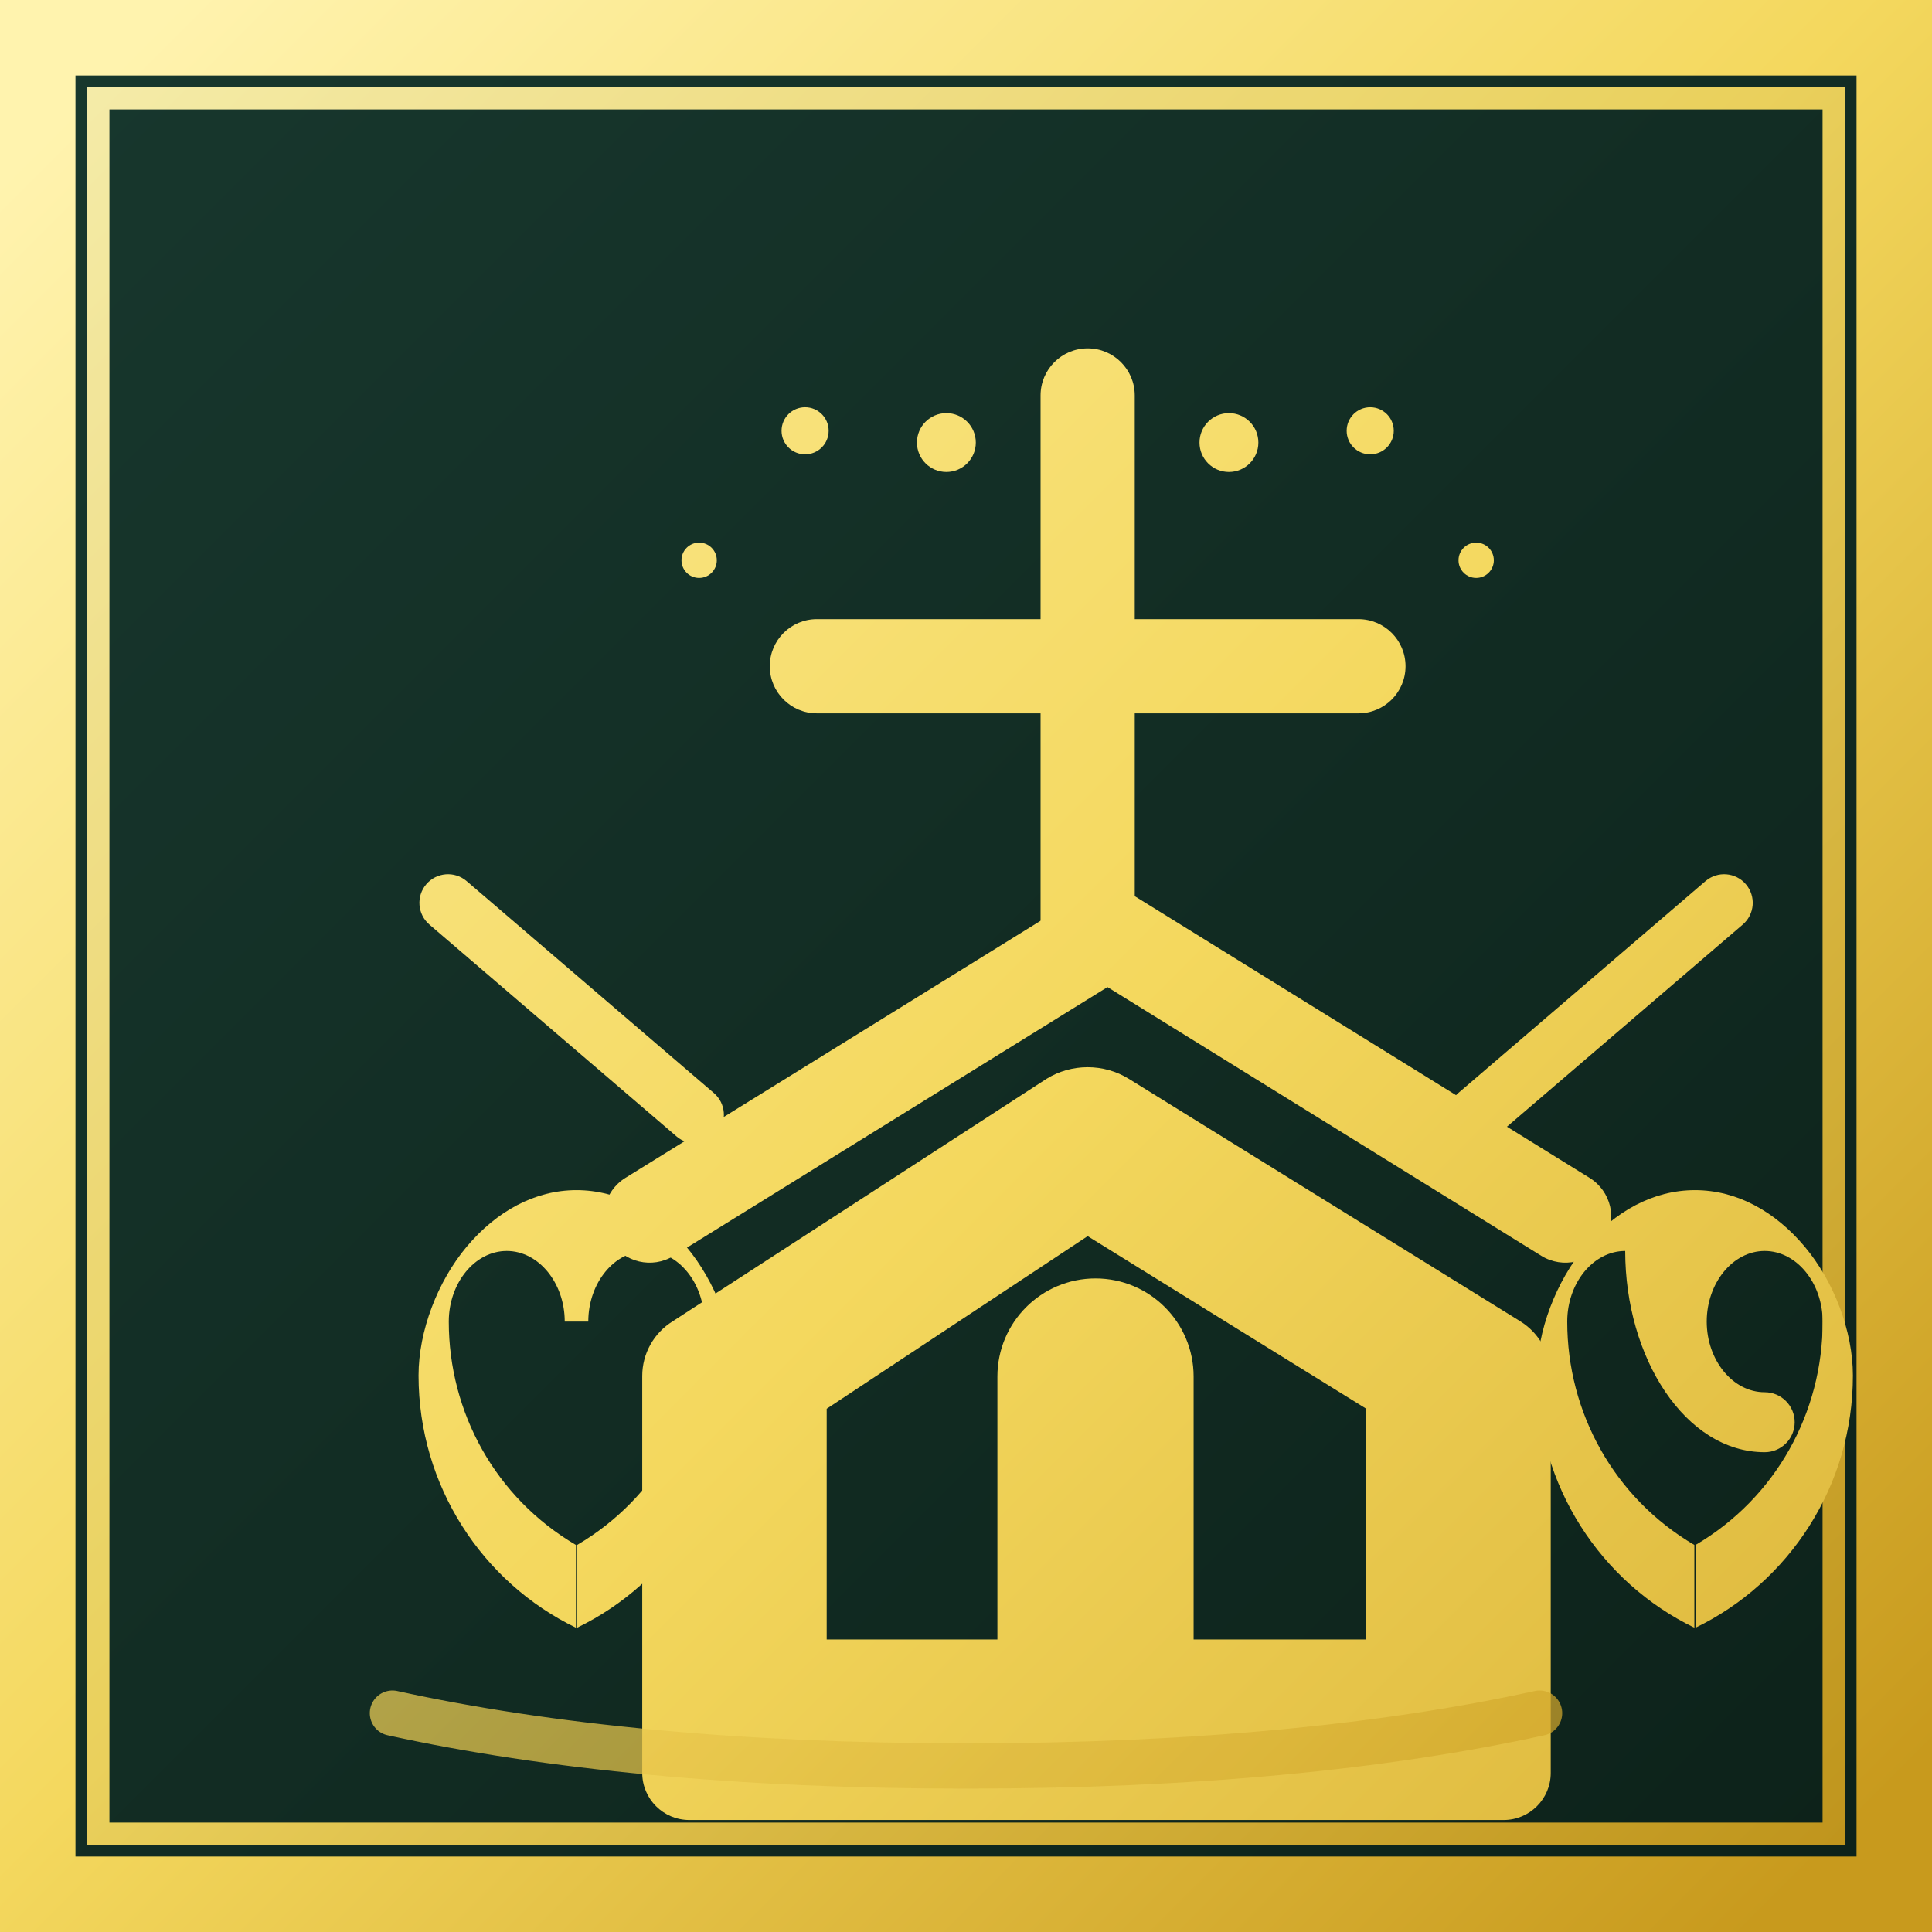
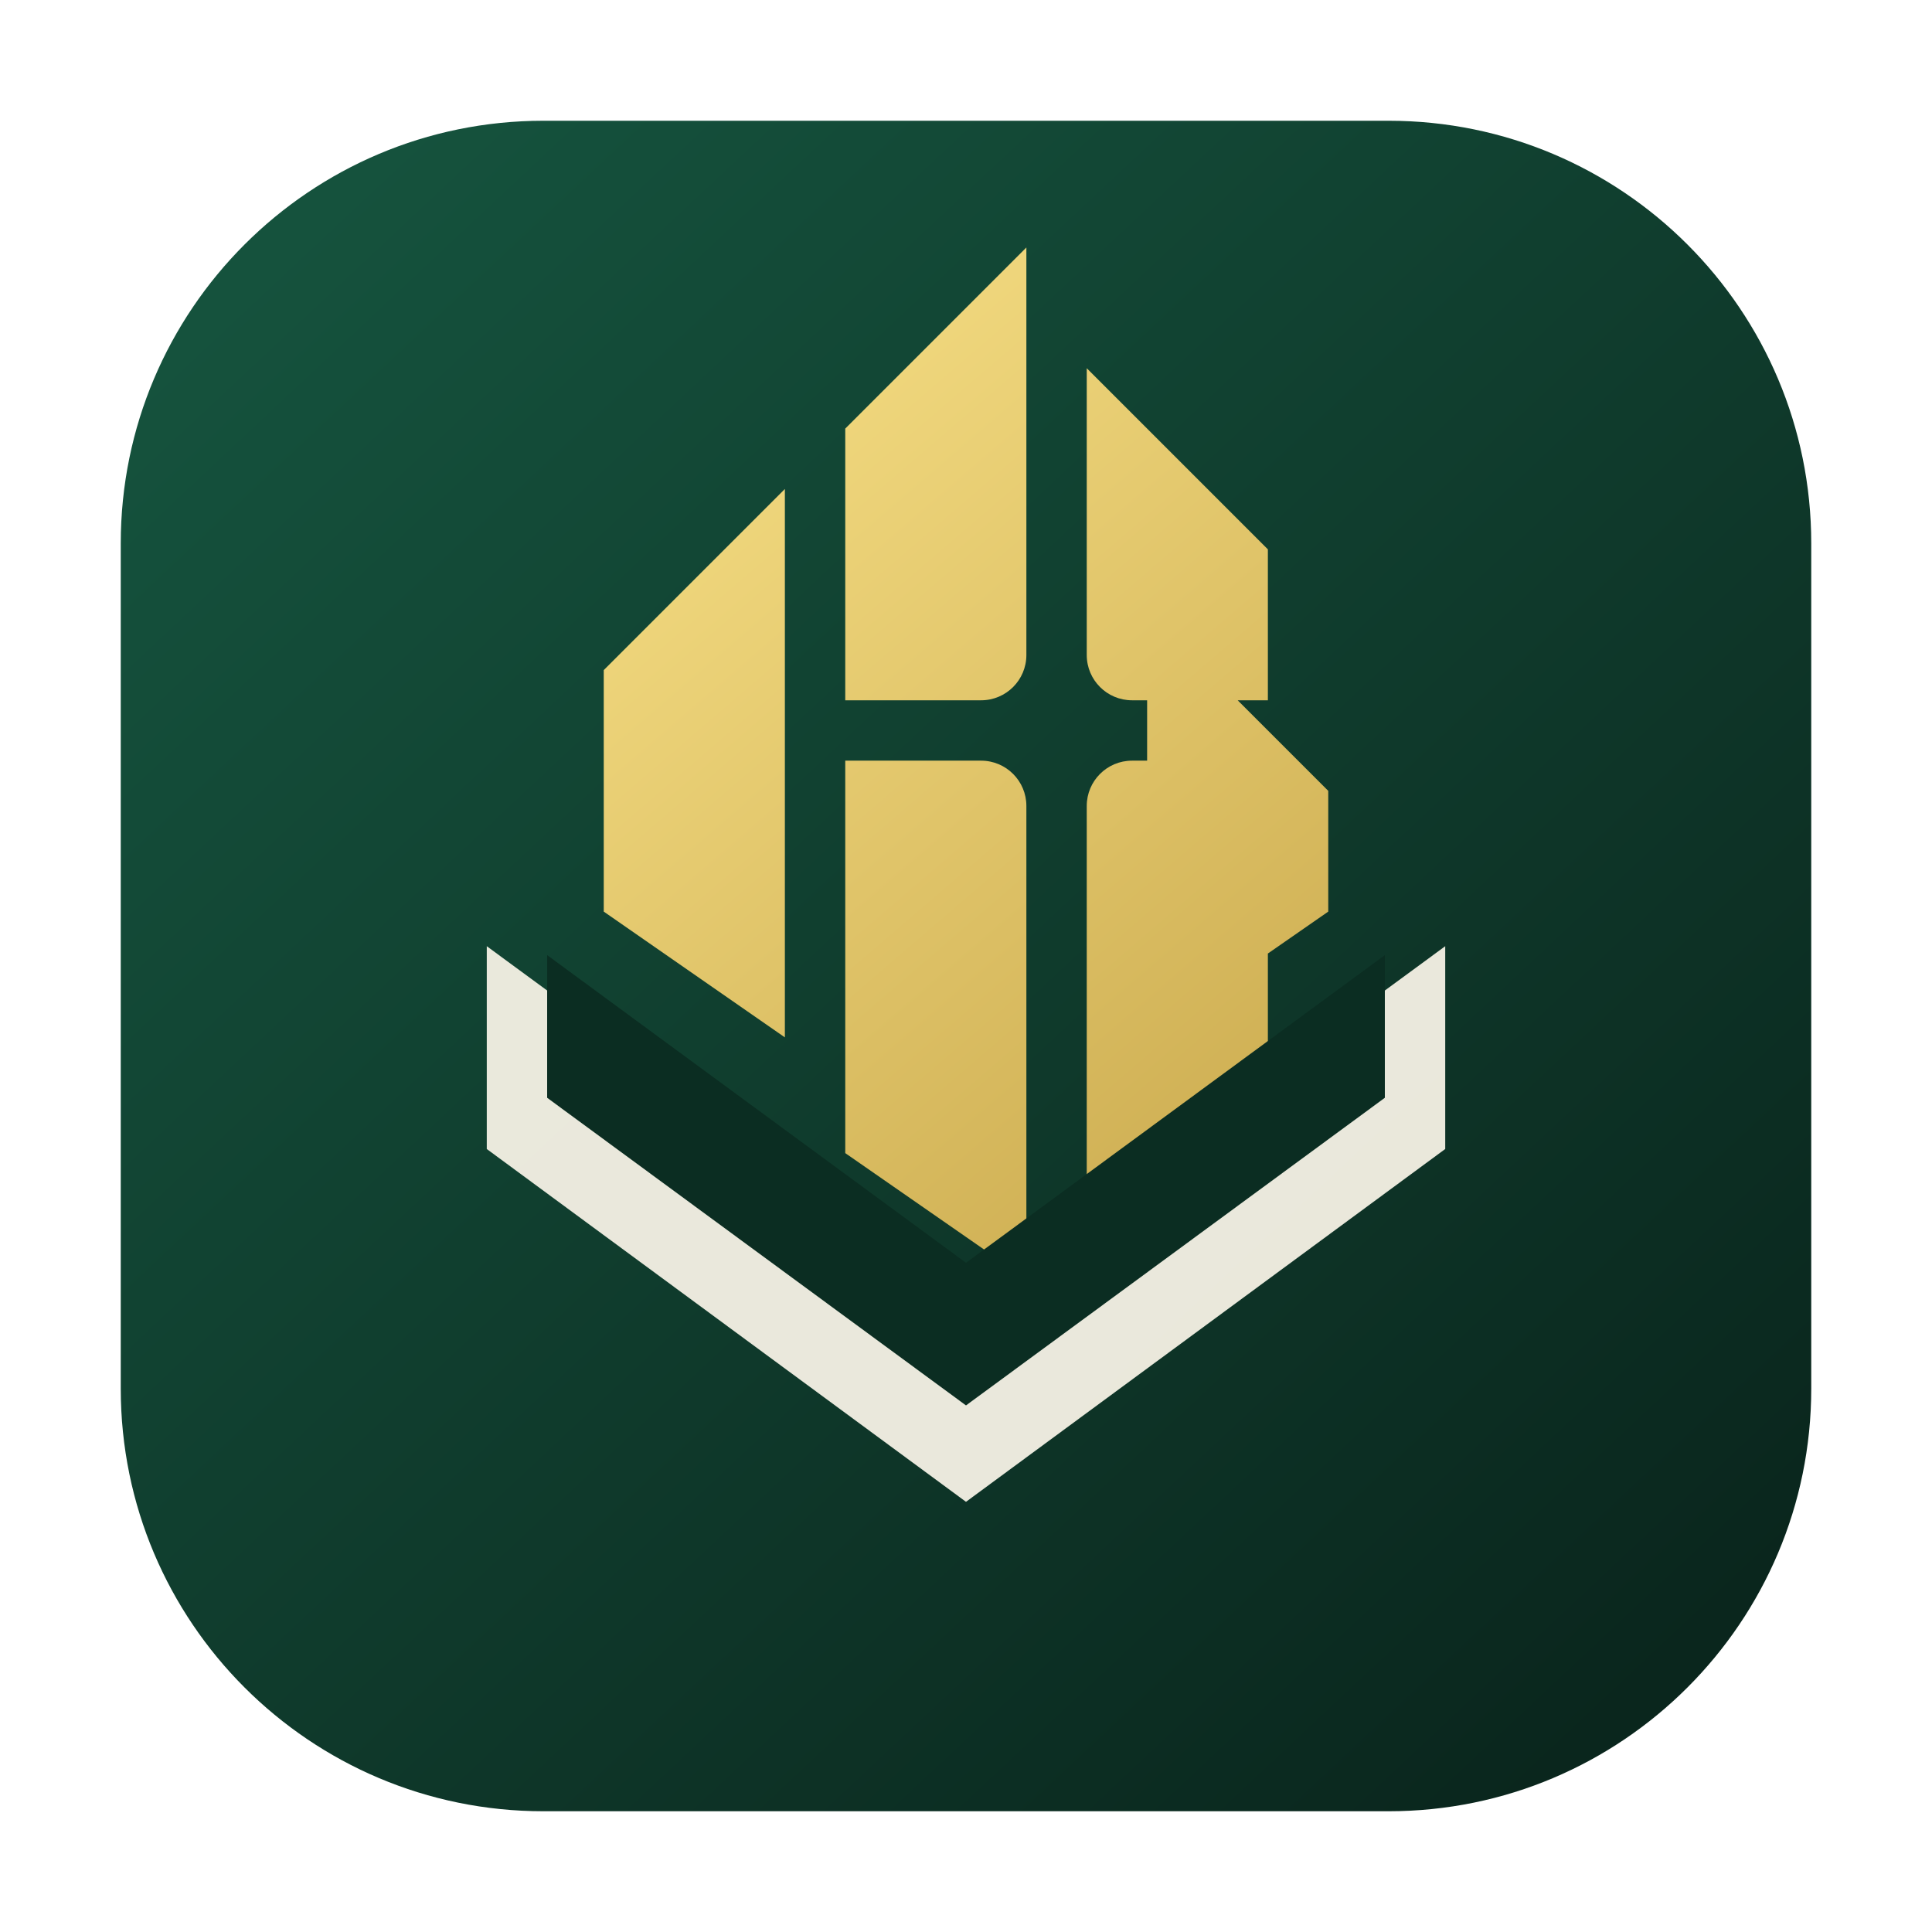
<svg xmlns="http://www.w3.org/2000/svg" width="512" height="512" viewBox="0 0 512 512" fill="none">
  <defs>
-     <linearGradient id="gold" x1="24" y1="24" x2="488" y2="488" gradientUnits="userSpaceOnUse">
-       <stop stop-color="#FFF3AE" />
-       <stop offset="0.48" stop-color="#F4D85E" />
-       <stop offset="1" stop-color="#C89A1D" />
+     <linearGradient id="bg" x1="76" y1="64" x2="436" y2="448" gradientUnits="userSpaceOnUse">
+       <stop stop-color="#15523D" />
+       <stop offset="1" stop-color="#0A261D" />
    </linearGradient>
-     <linearGradient id="greenPanel" x1="0" y1="0" x2="512" y2="512" gradientUnits="userSpaceOnUse">
-       <stop stop-color="#18382E" />
-       <stop offset="1" stop-color="#0C2119" />
+     <linearGradient id="gold" x1="150" y1="122" x2="351" y2="356" gradientUnits="userSpaceOnUse">
+       <stop stop-color="#F4DC82" />
+       <stop offset="1" stop-color="#C7A64A" />
    </linearGradient>
  </defs>
-   <rect width="512" height="512" fill="url(#greenPanel)" />
-   <rect x="10" y="10" width="492" height="492" stroke="url(#gold)" stroke-width="20" />
-   <rect x="26" y="26" width="460" height="460" stroke="url(#gold)" stroke-width="6" opacity="0.95" />
-   <g transform="translate(-108 -98) scale(1.56)" fill="url(#gold)">
-     <path d="M262 130C262 125.582 258.418 122 254 122C249.582 122 246 125.582 246 130V168H208C203.582 168 200 171.582 200 176C200 180.418 203.582 184 208 184H246V222C246 226.418 249.582 230 254 230C258.418 230 262 226.418 262 222V184H300C304.418 184 308 180.418 308 176C308 171.582 304.418 168 300 168H262V130Z" />
-     <path d="M148.5 212.5C146.46 210.755 143.392 210.995 141.647 213.036C139.901 215.076 140.142 218.144 142.182 219.89L184.182 255.89C186.223 257.635 189.291 257.395 191.036 255.354C192.782 253.314 192.541 250.246 190.501 248.5L148.5 212.5Z" />
-     <path d="M365.818 213.036C364.073 210.995 361.005 210.755 358.964 212.5L316.964 248.5C314.924 250.246 314.683 253.314 316.429 255.354C318.174 257.395 321.242 257.635 323.283 255.89L365.283 219.89C367.323 218.144 367.564 215.076 365.818 213.036Z" />
-     <circle cx="188" cy="158" r="3" />
-     <circle cx="206" cy="136" r="4" />
-     <circle cx="222" cy="180" r="3" />
-     <circle cx="320" cy="158" r="3" />
-     <circle cx="302" cy="136" r="4" />
-     <circle cx="286" cy="180" r="3" />
-     <circle cx="230" cy="138" r="5" />
-     <circle cx="278" cy="138" r="5" />
-     <circle cx="254" cy="154" r="4" />
-     <path d="M253.477 214.612C255.872 213.129 258.873 213.129 261.268 214.612L339.268 262.916C342.924 265.18 344.052 269.981 341.788 273.638C339.523 277.294 334.722 278.422 331.066 276.158L257.372 230.505L183.679 276.158C180.022 278.422 175.221 277.294 172.957 273.638C170.693 269.981 171.82 265.18 175.477 262.916L253.477 214.612Z" />
-     <path d="M247 246.094C251.26 243.455 256.74 243.455 261 246.094L327.5 287.287C330.714 289.278 332.667 292.794 332.667 296.575V364C332.667 368.418 329.085 372 324.667 372H186.333C181.915 372 178.333 368.418 178.333 364V296.575C178.333 292.794 180.286 289.278 183.5 287.287L247 246.094ZM209.667 302.14V341.333H238.667V296.667C238.667 287.462 246.129 280 255.333 280C264.538 280 272 287.462 272 296.667V341.333H301.333V302.14L254 272.813L209.667 302.14Z" />
-     <path d="M165.167 287.333C165.167 280.798 160.756 275.333 155.318 275.333C149.88 275.333 145.469 280.798 145.469 287.333C145.469 302.758 153.403 317.252 167.068 325.277V339.333C151.166 331.638 140.333 315.231 140.333 296.486C140.333 288.926 143.585 280.476 148.515 274.605C153.561 268.596 160.078 265 167.167 265C174.255 265 180.772 268.596 185.818 274.605C190.748 280.476 194 288.926 194 296.486C194 315.231 183.167 331.638 167.264 339.333V325.277C180.93 317.252 188.864 302.758 188.864 287.333C188.864 280.798 184.453 275.333 179.015 275.333C173.577 275.333 169.167 280.798 169.167 287.333Z" />
-     <path d="M345.318 275.333C339.88 275.333 335.469 280.798 335.469 287.333C335.469 302.758 343.403 317.252 357.068 325.277V339.333C341.166 331.638 330.333 315.231 330.333 296.486C330.333 288.926 333.585 280.476 338.515 274.605C343.561 268.596 350.078 265 357.167 265C364.255 265 370.772 268.596 375.818 274.605C380.748 280.476 384 288.926 384 296.486C384 315.231 373.167 331.638 357.264 339.333V325.277C370.93 317.252 378.864 302.758 378.864 287.333C378.864 280.798 374.453 275.333 369.015 275.333C363.577 275.333 359.167 280.798 359.167 287.333C359.167 293.868 363.577 299.333 369.015 299.333C371.828 299.333 374.109 301.614 374.109 304.426C374.109 307.239 371.828 309.52 369.015 309.52C355.529 309.52 345.318 293.49 345.318 275.333Z" />
-   </g>
-   <path d="M104 454C145 463 196 468 256 468C316 468 367 463 408 454" stroke="url(#gold)" stroke-width="12" stroke-linecap="round" opacity="0.72" />
+   <rect x="32" y="32" width="448" height="448" rx="112" fill="url(#bg)" />
+   <path d="M160 177.584L208 129.584V274.917L160 241.584V177.584ZM304 161.584L352 209.584V241.584L304 274.917V161.584ZM224 113.584L272 65.584V173.584C272 180.211 266.627 185.584 260 185.584H224V113.584ZM224 201.584H260C266.627 201.584 272 206.957 272 213.584V338.917L224 305.584V201.584ZM288 173.584V97.584L336 145.584V185.584H300C293.373 185.584 288 180.211 288 173.584ZM288 213.584C288 206.957 293.373 201.584 300 201.584H336V305.584L288 338.917V213.584Z" fill="url(#gold)" />
+   <path d="M129 250.75L255.999 344L383 250.75V304.5L255.999 398L129 304.5V250.75Z" fill="#F2EFE3" fill-opacity="0.96" />
+   <path d="M145 253.117L255.999 334.646L367 253.117V290.922L255.999 372.451L145 290.922V253.117Z" fill="#0B2D22" />
</svg>
